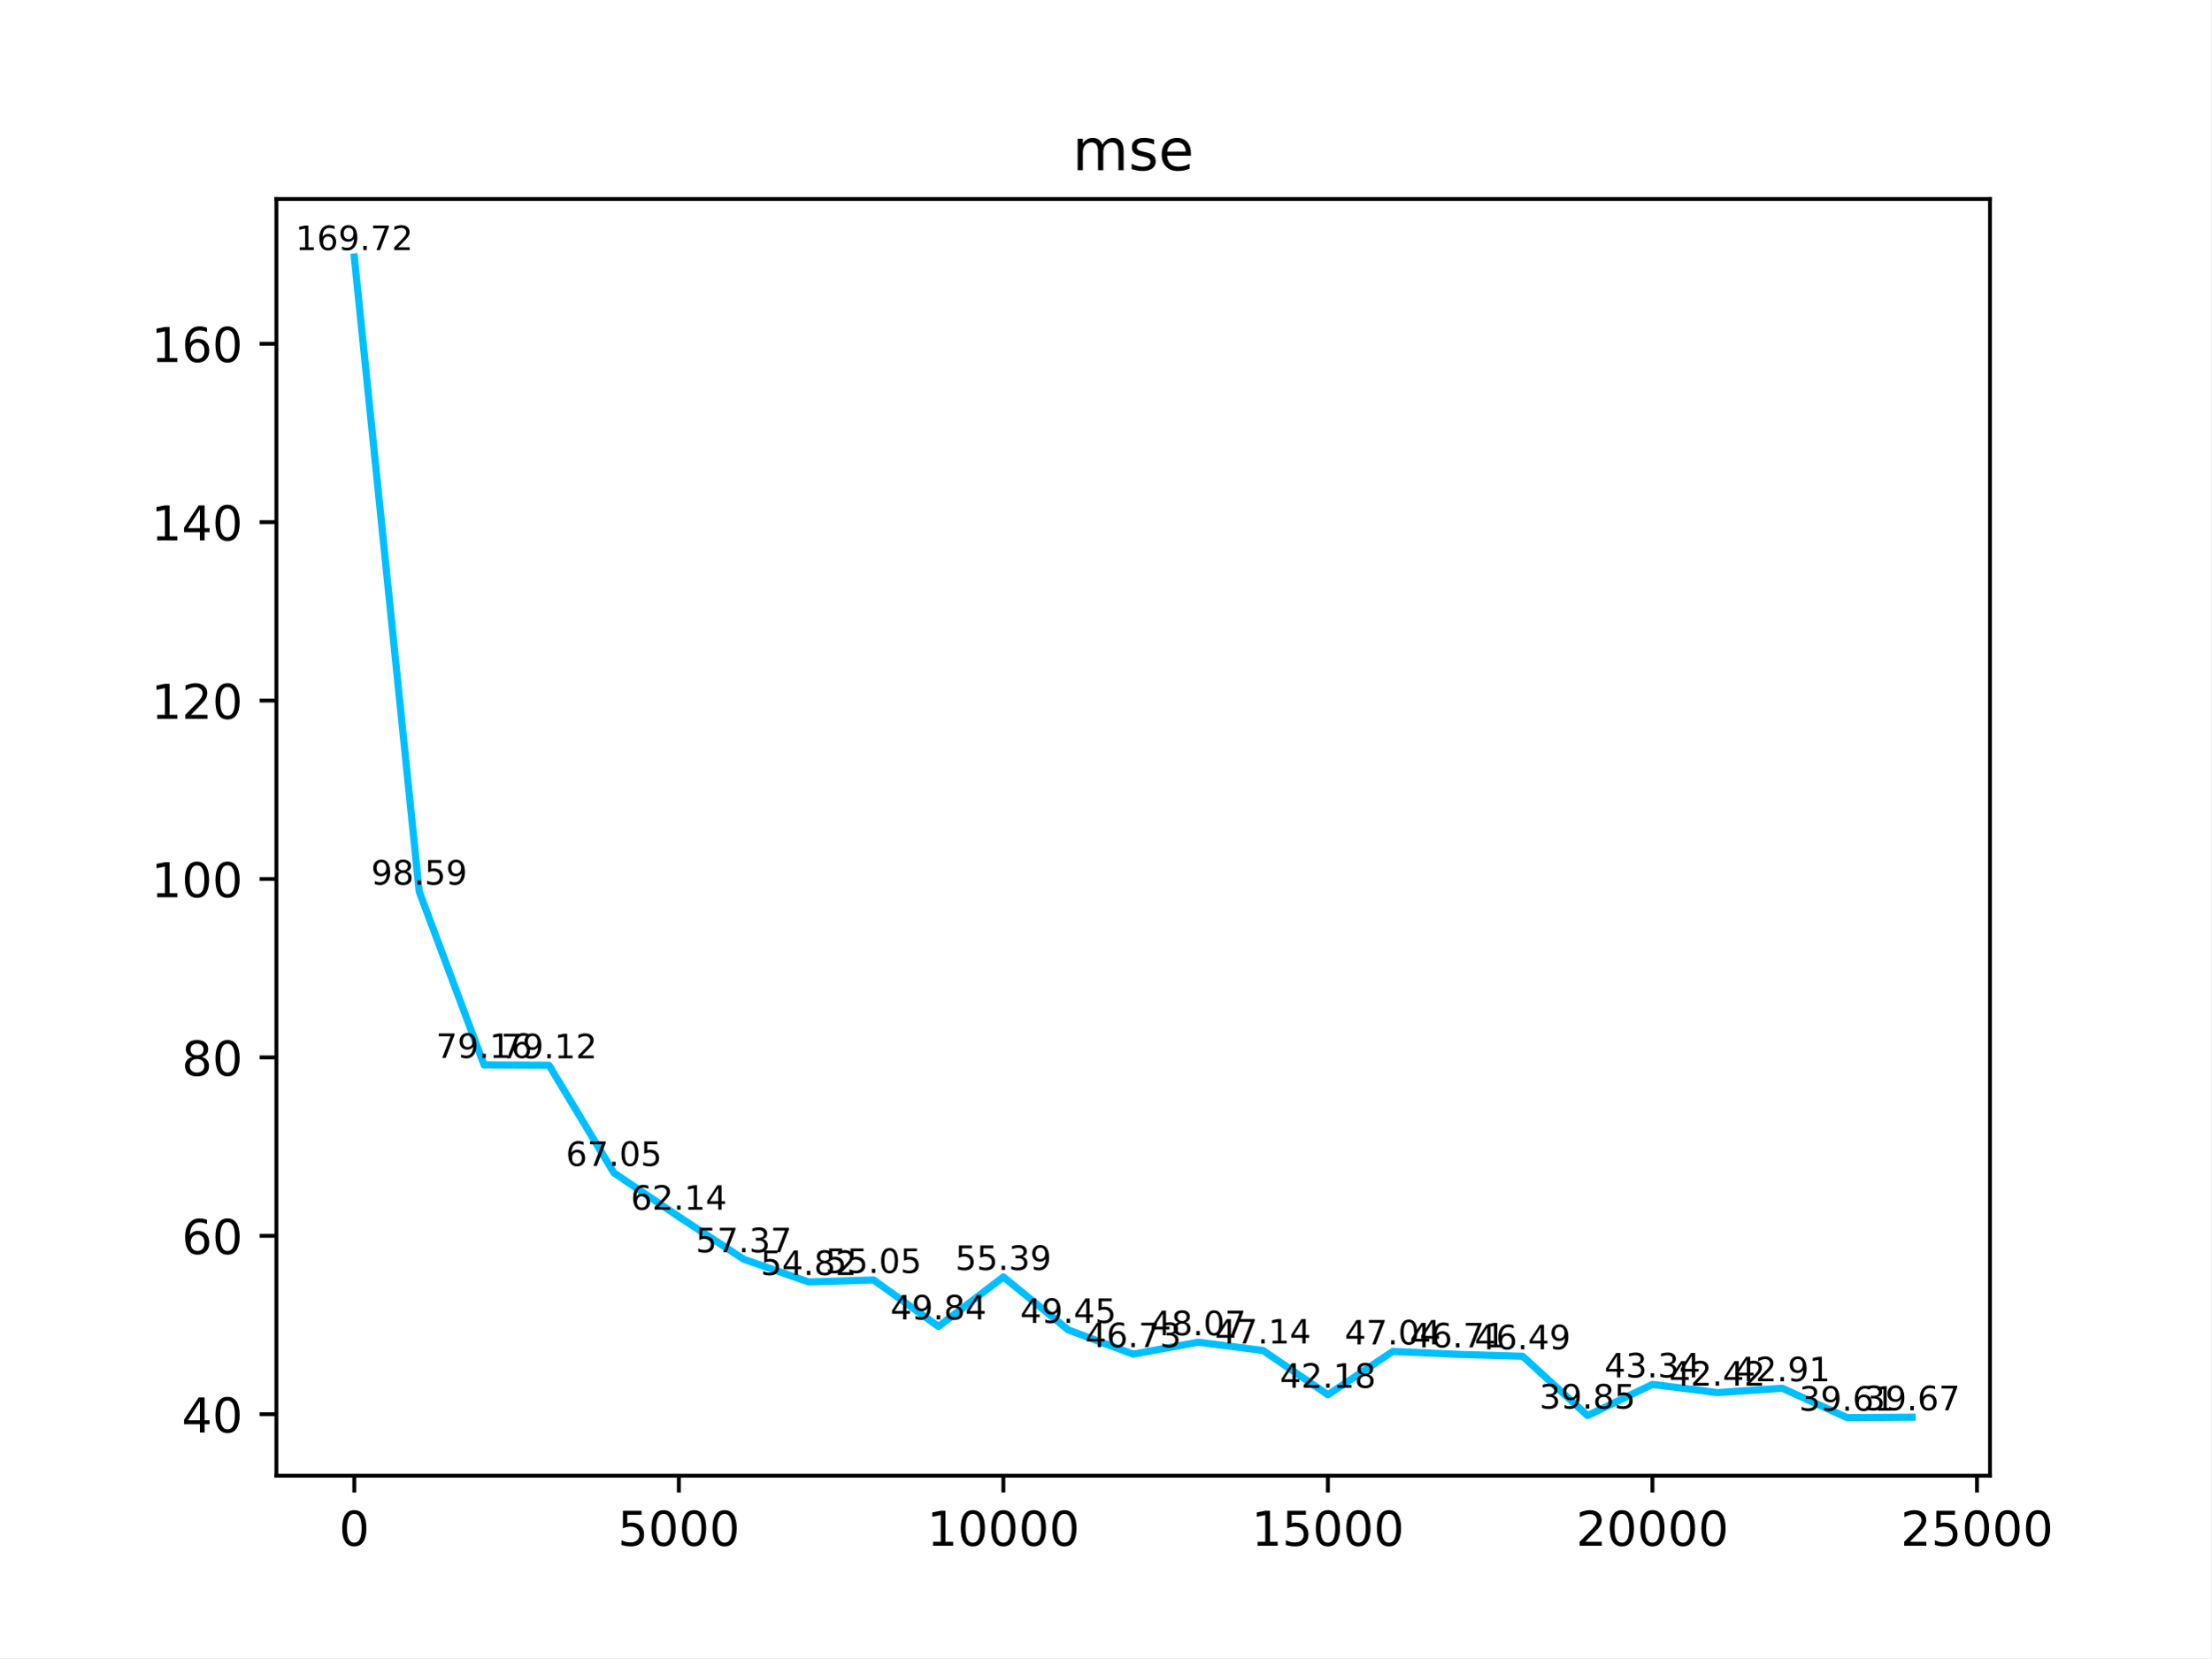
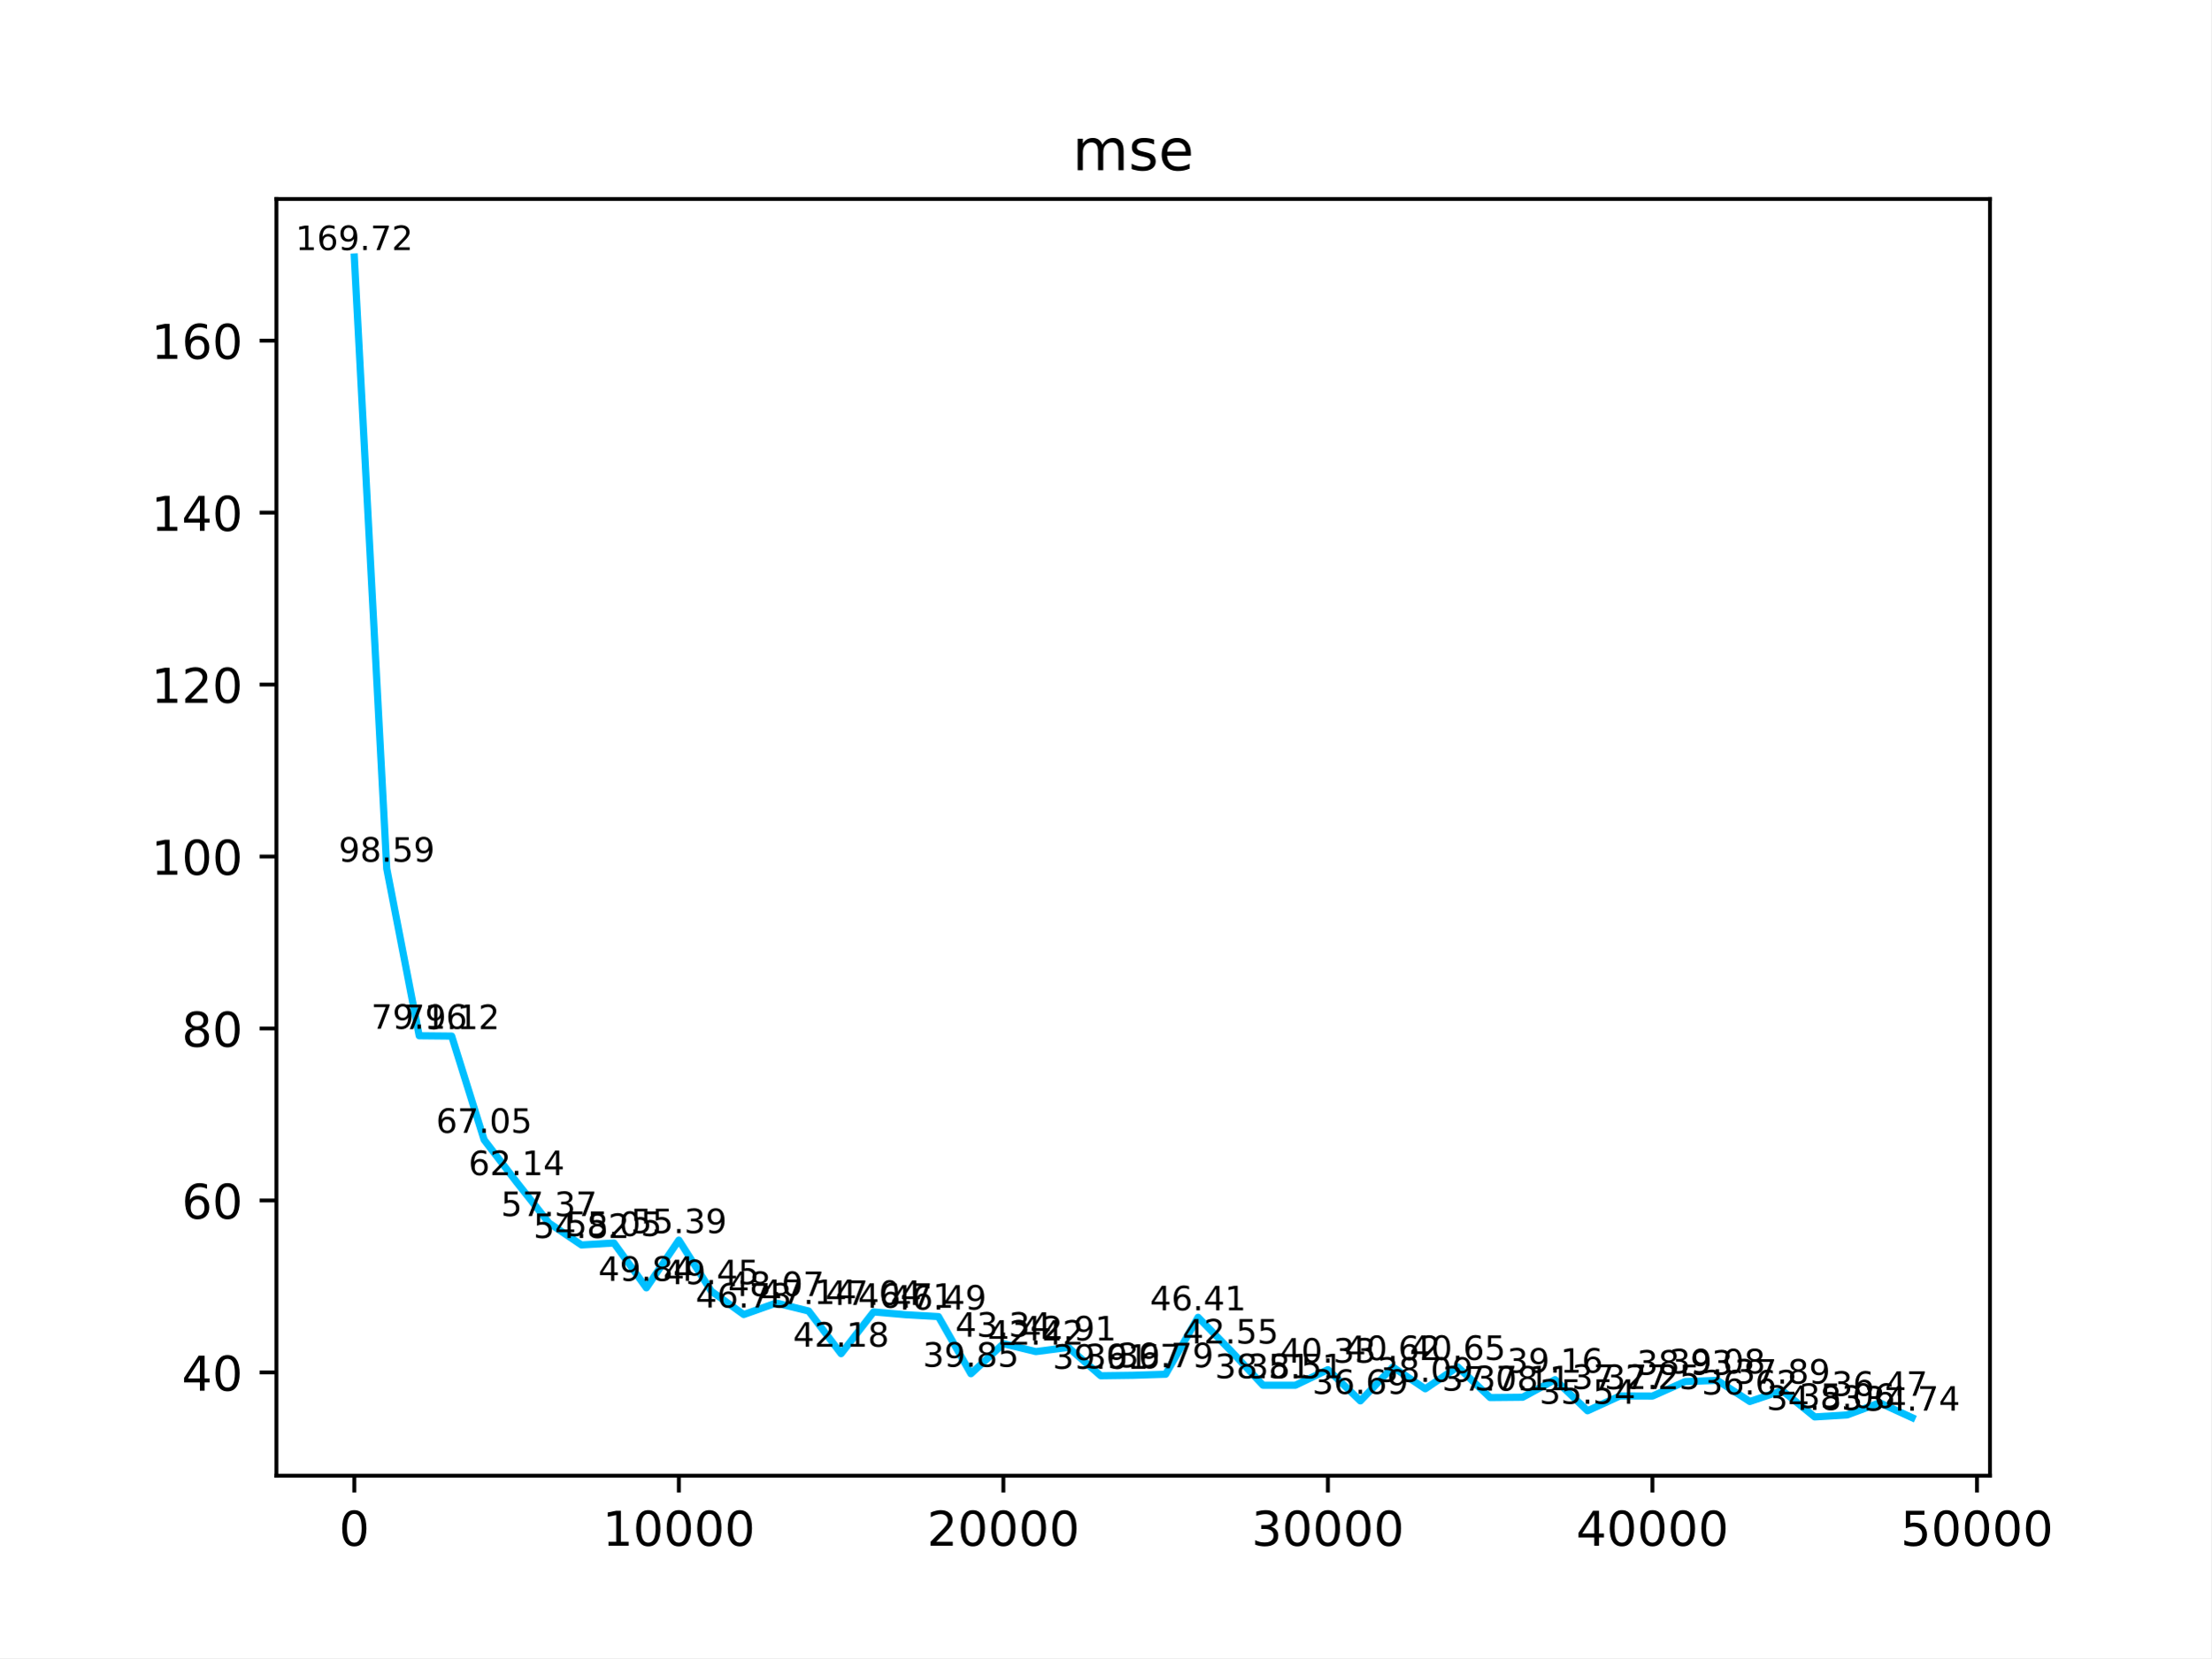
<svg xmlns="http://www.w3.org/2000/svg" xmlns:xlink="http://www.w3.org/1999/xlink" width="460.8pt" height="345.6pt" viewBox="0 0 460.8 345.6" version="1.1">
  <defs>
    <style type="text/css">*{stroke-linejoin: round; stroke-linecap: butt}</style>
  </defs>
  <g id="figure_1">
    <g id="patch_1">
      <path d="M 0 345.6  L 460.8 345.6  L 460.8 0  L 0 0  z " style="fill: #ffffff" />
    </g>
    <g id="axes_1">
      <g id="patch_2">
        <path d="M 57.6 307.584  L 414.72 307.584  L 414.72 41.472  L 57.6 41.472  z " style="fill: #ffffff" />
      </g>
      <g id="matplotlib.axis_1">
        <g id="xtick_1">
          <g id="line2d_1">
            <defs>
-               <path id="m2d87b80fad" d="M 0 0  L 0 3.5  " style="stroke: #000000; stroke-width: 0.8" />
+               <path id="md416b2f706" d="M 0 0  L 0 3.5  " style="stroke: #000000; stroke-width: 0.8" />
            </defs>
            <g>
-               <use xlink:href="#m2d87b80fad" x="73.833" y="307.584" style="stroke: #000000; stroke-width: 0.8" />
+               <use xlink:href="#md416b2f706" x="73.833" y="307.584" style="stroke: #000000; stroke-width: 0.8" />
            </g>
          </g>
          <g id="text_1">
            <g transform="translate(70.65148 322.1824)scale(0.1 -0.1)">
              <defs>
                <path id="DejaVuSans-30" d="M 2034 4250  Q 1547 4250 1301 3770  Q 1056 3291 1056 2328  Q 1056 1369 1301 889  Q 1547 409 2034 409  Q 2525 409 2770 889  Q 3016 1369 3016 2328  Q 3016 3291 2770 3770  Q 2525 4250 2034 4250  z M 2034 4750  Q 2819 4750 3233 4129  Q 3647 3509 3647 2328  Q 3647 1150 3233 529  Q 2819 -91 2034 -91  Q 1250 -91 836 529  Q 422 1150 422 2328  Q 422 3509 836 4129  Q 1250 4750 2034 4750  z " transform="scale(0.015625)" />
              </defs>
              <use xlink:href="#DejaVuSans-30" />
            </g>
          </g>
        </g>
        <g id="xtick_2">
          <g id="line2d_2">
            <g>
-               <use xlink:href="#m2d87b80fad" x="141.469" y="307.584" style="stroke: #000000; stroke-width: 0.8" />
+               <use xlink:href="#md416b2f706" x="141.469" y="307.584" style="stroke: #000000; stroke-width: 0.8" />
            </g>
          </g>
          <g id="text_2">
-             <g transform="translate(128.7441 322.1824)scale(0.1 -0.1)">
+             <g transform="translate(125.5628 322.1824)scale(0.1 -0.1)">
+               <defs>
+                 <path id="DejaVuSans-31" d="M 794 531  L 1825 531  L 1825 4091  L 703 3866  L 703 4441  L 1819 4666  L 2450 4666  L 2450 531  L 3481 531  L 3481 0  L 794 0  L 794 531  z " transform="scale(0.015625)" />
+               </defs>
+               <use xlink:href="#DejaVuSans-31" />
+               <use xlink:href="#DejaVuSans-30" x="63.623" />
+               <use xlink:href="#DejaVuSans-30" x="127.246" />
+               <use xlink:href="#DejaVuSans-30" x="190.869" />
+               <use xlink:href="#DejaVuSans-30" x="254.492" />
+             </g>
+           </g>
+         </g>
+         <g id="xtick_3">
+           <g id="line2d_3">
+             <g>
+               <use xlink:href="#md416b2f706" x="209.105" y="307.584" style="stroke: #000000; stroke-width: 0.8" />
+             </g>
+           </g>
+           <g id="text_3">
+             <g transform="translate(193.1992 322.1824)scale(0.1 -0.1)">
+               <defs>
+                 <path id="DejaVuSans-32" d="M 1228 531  L 3431 531  L 3431 0  L 469 0  L 469 531  Q 828 903 1448 1529  Q 2069 2156 2228 2338  Q 2531 2678 2651 2914  Q 2772 3150 2772 3378  Q 2772 3750 2511 3984  Q 2250 4219 1831 4219  Q 1534 4219 1204 4116  Q 875 4013 500 3803  L 500 4441  Q 881 4594 1212 4672  Q 1544 4750 1819 4750  Q 2544 4750 2975 4387  Q 3406 4025 3406 3419  Q 3406 3131 3298 2873  Q 3191 2616 2906 2266  Q 2828 2175 2409 1742  Q 1991 1309 1228 531  z " transform="scale(0.015625)" />
+               </defs>
+               <use xlink:href="#DejaVuSans-32" />
+               <use xlink:href="#DejaVuSans-30" x="63.623" />
+               <use xlink:href="#DejaVuSans-30" x="127.246" />
+               <use xlink:href="#DejaVuSans-30" x="190.869" />
+               <use xlink:href="#DejaVuSans-30" x="254.492" />
+             </g>
+           </g>
+         </g>
+         <g id="xtick_4">
+           <g id="line2d_4">
+             <g>
+               <use xlink:href="#md416b2f706" x="276.742" y="307.584" style="stroke: #000000; stroke-width: 0.8" />
+             </g>
+           </g>
+           <g id="text_4">
+             <g transform="translate(260.8356 322.1824)scale(0.1 -0.1)">
+               <defs>
+                 <path id="DejaVuSans-33" d="M 2597 2516  Q 3050 2419 3304 2112  Q 3559 1806 3559 1356  Q 3559 666 3084 287  Q 2609 -91 1734 -91  Q 1441 -91 1130 -33  Q 819 25 488 141  L 488 750  Q 750 597 1062 519  Q 1375 441 1716 441  Q 2309 441 2620 675  Q 2931 909 2931 1356  Q 2931 1769 2642 2001  Q 2353 2234 1838 2234  L 1294 2234  L 1294 2753  L 1863 2753  Q 2328 2753 2575 2939  Q 2822 3125 2822 3475  Q 2822 3834 2567 4026  Q 2313 4219 1838 4219  Q 1578 4219 1281 4162  Q 984 4106 628 3988  L 628 4550  Q 988 4650 1302 4700  Q 1616 4750 1894 4750  Q 2613 4750 3031 4423  Q 3450 4097 3450 3541  Q 3450 3153 3228 2886  Q 3006 2619 2597 2516  z " transform="scale(0.015625)" />
+               </defs>
+               <use xlink:href="#DejaVuSans-33" />
+               <use xlink:href="#DejaVuSans-30" x="63.623" />
+               <use xlink:href="#DejaVuSans-30" x="127.246" />
+               <use xlink:href="#DejaVuSans-30" x="190.869" />
+               <use xlink:href="#DejaVuSans-30" x="254.492" />
+             </g>
+           </g>
+         </g>
+         <g id="xtick_5">
+           <g id="line2d_5">
+             <g>
+               <use xlink:href="#md416b2f706" x="344.378" y="307.584" style="stroke: #000000; stroke-width: 0.8" />
+             </g>
+           </g>
+           <g id="text_5">
+             <g transform="translate(328.4719 322.1824)scale(0.1 -0.1)">
+               <defs>
+                 <path id="DejaVuSans-34" d="M 2419 4116  L 825 1625  L 2419 1625  L 2419 4116  z M 2253 4666  L 3047 4666  L 3047 1625  L 3713 1625  L 3713 1100  L 3047 1100  L 3047 0  L 2419 0  L 2419 1100  L 313 1100  L 313 1709  L 2253 4666  z " transform="scale(0.015625)" />
+               </defs>
+               <use xlink:href="#DejaVuSans-34" />
+               <use xlink:href="#DejaVuSans-30" x="63.623" />
+               <use xlink:href="#DejaVuSans-30" x="127.246" />
+               <use xlink:href="#DejaVuSans-30" x="190.869" />
+               <use xlink:href="#DejaVuSans-30" x="254.492" />
+             </g>
+           </g>
+         </g>
+         <g id="xtick_6">
+           <g id="line2d_6">
+             <g>
+               <use xlink:href="#md416b2f706" x="412.015" y="307.584" style="stroke: #000000; stroke-width: 0.8" />
+             </g>
+           </g>
+           <g id="text_6">
+             <g transform="translate(396.1083 322.1824)scale(0.1 -0.1)">
              <defs>
                <path id="DejaVuSans-35" d="M 691 4666  L 3169 4666  L 3169 4134  L 1269 4134  L 1269 2991  Q 1406 3038 1543 3061  Q 1681 3084 1819 3084  Q 2600 3084 3056 2656  Q 3513 2228 3513 1497  Q 3513 744 3044 326  Q 2575 -91 1722 -91  Q 1428 -91 1123 -41  Q 819 9 494 109  L 494 744  Q 775 591 1075 516  Q 1375 441 1709 441  Q 2250 441 2565 725  Q 2881 1009 2881 1497  Q 2881 1984 2565 2268  Q 2250 2553 1709 2553  Q 1456 2553 1204 2497  Q 953 2441 691 2322  L 691 4666  z " transform="scale(0.015625)" />
              </defs>
              <use xlink:href="#DejaVuSans-35" />
              <use xlink:href="#DejaVuSans-30" x="63.623" />
              <use xlink:href="#DejaVuSans-30" x="127.246" />
              <use xlink:href="#DejaVuSans-30" x="190.869" />
-             </g>
-           </g>
-         </g>
-         <g id="xtick_3">
-           <g id="line2d_3">
-             <g>
-               <use xlink:href="#m2d87b80fad" x="209.105" y="307.584" style="stroke: #000000; stroke-width: 0.8" />
-             </g>
-           </g>
-           <g id="text_3">
-             <g transform="translate(193.1992 322.1824)scale(0.1 -0.1)">
-               <defs>
-                 <path id="DejaVuSans-31" d="M 794 531  L 1825 531  L 1825 4091  L 703 3866  L 703 4441  L 1819 4666  L 2450 4666  L 2450 531  L 3481 531  L 3481 0  L 794 0  L 794 531  z " transform="scale(0.015625)" />
-               </defs>
-               <use xlink:href="#DejaVuSans-31" />
-               <use xlink:href="#DejaVuSans-30" x="63.623" />
-               <use xlink:href="#DejaVuSans-30" x="127.246" />
-               <use xlink:href="#DejaVuSans-30" x="190.869" />
-               <use xlink:href="#DejaVuSans-30" x="254.492" />
-             </g>
-           </g>
-         </g>
-         <g id="xtick_4">
-           <g id="line2d_4">
-             <g>
-               <use xlink:href="#m2d87b80fad" x="276.742" y="307.584" style="stroke: #000000; stroke-width: 0.8" />
-             </g>
-           </g>
-           <g id="text_4">
-             <g transform="translate(260.8356 322.1824)scale(0.1 -0.1)">
-               <use xlink:href="#DejaVuSans-31" />
-               <use xlink:href="#DejaVuSans-35" x="63.623" />
-               <use xlink:href="#DejaVuSans-30" x="127.246" />
-               <use xlink:href="#DejaVuSans-30" x="190.869" />
-               <use xlink:href="#DejaVuSans-30" x="254.492" />
-             </g>
-           </g>
-         </g>
-         <g id="xtick_5">
-           <g id="line2d_5">
-             <g>
-               <use xlink:href="#m2d87b80fad" x="344.378" y="307.584" style="stroke: #000000; stroke-width: 0.8" />
-             </g>
-           </g>
-           <g id="text_5">
-             <g transform="translate(328.4719 322.1824)scale(0.1 -0.1)">
-               <defs>
-                 <path id="DejaVuSans-32" d="M 1228 531  L 3431 531  L 3431 0  L 469 0  L 469 531  Q 828 903 1448 1529  Q 2069 2156 2228 2338  Q 2531 2678 2651 2914  Q 2772 3150 2772 3378  Q 2772 3750 2511 3984  Q 2250 4219 1831 4219  Q 1534 4219 1204 4116  Q 875 4013 500 3803  L 500 4441  Q 881 4594 1212 4672  Q 1544 4750 1819 4750  Q 2544 4750 2975 4387  Q 3406 4025 3406 3419  Q 3406 3131 3298 2873  Q 3191 2616 2906 2266  Q 2828 2175 2409 1742  Q 1991 1309 1228 531  z " transform="scale(0.015625)" />
-               </defs>
-               <use xlink:href="#DejaVuSans-32" />
-               <use xlink:href="#DejaVuSans-30" x="63.623" />
-               <use xlink:href="#DejaVuSans-30" x="127.246" />
-               <use xlink:href="#DejaVuSans-30" x="190.869" />
-               <use xlink:href="#DejaVuSans-30" x="254.492" />
-             </g>
-           </g>
-         </g>
-         <g id="xtick_6">
-           <g id="line2d_6">
-             <g>
-               <use xlink:href="#m2d87b80fad" x="412.015" y="307.584" style="stroke: #000000; stroke-width: 0.8" />
-             </g>
-           </g>
-           <g id="text_6">
-             <g transform="translate(396.1083 322.1824)scale(0.1 -0.1)">
-               <use xlink:href="#DejaVuSans-32" />
-               <use xlink:href="#DejaVuSans-35" x="63.623" />
-               <use xlink:href="#DejaVuSans-30" x="127.246" />
-               <use xlink:href="#DejaVuSans-30" x="190.869" />
              <use xlink:href="#DejaVuSans-30" x="254.492" />
            </g>
          </g>
        </g>
      </g>
      <g id="matplotlib.axis_2">
        <g id="ytick_1">
          <g id="line2d_7">
            <defs>
-               <path id="m8b3b5fa867" d="M 0 0  L -3.5 0  " style="stroke: #000000; stroke-width: 0.8" />
+               <path id="maddc26ef1d" d="M 0 0  L -3.5 0  " style="stroke: #000000; stroke-width: 0.8" />
            </defs>
            <g>
-               <use xlink:href="#m8b3b5fa867" x="57.6" y="294.77" style="stroke: #000000; stroke-width: 0.8" />
+               <use xlink:href="#maddc26ef1d" x="57.6" y="286.062" style="stroke: #000000; stroke-width: 0.8" />
            </g>
          </g>
          <g id="text_7">
-             <g transform="translate(37.875 298.5695)scale(0.1 -0.1)">
-               <defs>
-                 <path id="DejaVuSans-34" d="M 2419 4116  L 825 1625  L 2419 1625  L 2419 4116  z M 2253 4666  L 3047 4666  L 3047 1625  L 3713 1625  L 3713 1100  L 3047 1100  L 3047 0  L 2419 0  L 2419 1100  L 313 1100  L 313 1709  L 2253 4666  z " transform="scale(0.015625)" />
-               </defs>
+             <g transform="translate(37.875 289.8617)scale(0.1 -0.1)">
              <use xlink:href="#DejaVuSans-34" />
              <use xlink:href="#DejaVuSans-30" x="63.623" />
            </g>
          </g>
        </g>
        <g id="ytick_2">
          <g id="line2d_8">
            <g>
-               <use xlink:href="#m8b3b5fa867" x="57.6" y="257.582" style="stroke: #000000; stroke-width: 0.8" />
+               <use xlink:href="#maddc26ef1d" x="57.6" y="250.217" style="stroke: #000000; stroke-width: 0.8" />
            </g>
          </g>
          <g id="text_8">
-             <g transform="translate(37.875 261.3816)scale(0.1 -0.1)">
+             <g transform="translate(37.875 254.0164)scale(0.1 -0.1)">
              <defs>
                <path id="DejaVuSans-36" d="M 2113 2584  Q 1688 2584 1439 2293  Q 1191 2003 1191 1497  Q 1191 994 1439 701  Q 1688 409 2113 409  Q 2538 409 2786 701  Q 3034 994 3034 1497  Q 3034 2003 2786 2293  Q 2538 2584 2113 2584  z M 3366 4563  L 3366 3988  Q 3128 4100 2886 4159  Q 2644 4219 2406 4219  Q 1781 4219 1451 3797  Q 1122 3375 1075 2522  Q 1259 2794 1537 2939  Q 1816 3084 2150 3084  Q 2853 3084 3261 2657  Q 3669 2231 3669 1497  Q 3669 778 3244 343  Q 2819 -91 2113 -91  Q 1303 -91 875 529  Q 447 1150 447 2328  Q 447 3434 972 4092  Q 1497 4750 2381 4750  Q 2619 4750 2861 4703  Q 3103 4656 3366 4563  z " transform="scale(0.015625)" />
              </defs>
              <use xlink:href="#DejaVuSans-36" />
              <use xlink:href="#DejaVuSans-30" x="63.623" />
            </g>
          </g>
        </g>
        <g id="ytick_3">
          <g id="line2d_9">
            <g>
-               <use xlink:href="#m8b3b5fa867" x="57.6" y="220.395" style="stroke: #000000; stroke-width: 0.8" />
+               <use xlink:href="#maddc26ef1d" x="57.6" y="214.372" style="stroke: #000000; stroke-width: 0.8" />
            </g>
          </g>
          <g id="text_9">
-             <g transform="translate(37.875 224.1938)scale(0.1 -0.1)">
+             <g transform="translate(37.875 218.1711)scale(0.1 -0.1)">
              <defs>
                <path id="DejaVuSans-38" d="M 2034 2216  Q 1584 2216 1326 1975  Q 1069 1734 1069 1313  Q 1069 891 1326 650  Q 1584 409 2034 409  Q 2484 409 2743 651  Q 3003 894 3003 1313  Q 3003 1734 2745 1975  Q 2488 2216 2034 2216  z M 1403 2484  Q 997 2584 770 2862  Q 544 3141 544 3541  Q 544 4100 942 4425  Q 1341 4750 2034 4750  Q 2731 4750 3128 4425  Q 3525 4100 3525 3541  Q 3525 3141 3298 2862  Q 3072 2584 2669 2484  Q 3125 2378 3379 2068  Q 3634 1759 3634 1313  Q 3634 634 3220 271  Q 2806 -91 2034 -91  Q 1263 -91 848 271  Q 434 634 434 1313  Q 434 1759 690 2068  Q 947 2378 1403 2484  z M 1172 3481  Q 1172 3119 1398 2916  Q 1625 2713 2034 2713  Q 2441 2713 2670 2916  Q 2900 3119 2900 3481  Q 2900 3844 2670 4047  Q 2441 4250 2034 4250  Q 1625 4250 1398 4047  Q 1172 3844 1172 3481  z " transform="scale(0.015625)" />
              </defs>
              <use xlink:href="#DejaVuSans-38" />
              <use xlink:href="#DejaVuSans-30" x="63.623" />
            </g>
          </g>
        </g>
        <g id="ytick_4">
          <g id="line2d_10">
            <g>
-               <use xlink:href="#m8b3b5fa867" x="57.6" y="183.207" style="stroke: #000000; stroke-width: 0.8" />
+               <use xlink:href="#maddc26ef1d" x="57.6" y="178.527" style="stroke: #000000; stroke-width: 0.8" />
            </g>
          </g>
          <g id="text_10">
-             <g transform="translate(31.5125 187.0059)scale(0.1 -0.1)">
+             <g transform="translate(31.5125 182.3258)scale(0.1 -0.1)">
              <use xlink:href="#DejaVuSans-31" />
              <use xlink:href="#DejaVuSans-30" x="63.623" />
              <use xlink:href="#DejaVuSans-30" x="127.246" />
            </g>
          </g>
        </g>
        <g id="ytick_5">
          <g id="line2d_11">
            <g>
-               <use xlink:href="#m8b3b5fa867" x="57.6" y="146.019" style="stroke: #000000; stroke-width: 0.8" />
+               <use xlink:href="#maddc26ef1d" x="57.6" y="142.681" style="stroke: #000000; stroke-width: 0.8" />
            </g>
          </g>
          <g id="text_11">
-             <g transform="translate(31.5125 149.8181)scale(0.1 -0.1)">
+             <g transform="translate(31.5125 146.4805)scale(0.1 -0.1)">
              <use xlink:href="#DejaVuSans-31" />
              <use xlink:href="#DejaVuSans-32" x="63.623" />
              <use xlink:href="#DejaVuSans-30" x="127.246" />
            </g>
          </g>
        </g>
        <g id="ytick_6">
          <g id="line2d_12">
            <g>
-               <use xlink:href="#m8b3b5fa867" x="57.6" y="108.831" style="stroke: #000000; stroke-width: 0.8" />
+               <use xlink:href="#maddc26ef1d" x="57.6" y="106.836" style="stroke: #000000; stroke-width: 0.8" />
            </g>
          </g>
          <g id="text_12">
-             <g transform="translate(31.5125 112.6302)scale(0.1 -0.1)">
+             <g transform="translate(31.5125 110.6351)scale(0.1 -0.1)">
              <use xlink:href="#DejaVuSans-31" />
              <use xlink:href="#DejaVuSans-34" x="63.623" />
              <use xlink:href="#DejaVuSans-30" x="127.246" />
            </g>
          </g>
        </g>
        <g id="ytick_7">
          <g id="line2d_13">
            <g>
-               <use xlink:href="#m8b3b5fa867" x="57.6" y="71.643" style="stroke: #000000; stroke-width: 0.8" />
+               <use xlink:href="#maddc26ef1d" x="57.6" y="70.991" style="stroke: #000000; stroke-width: 0.8" />
            </g>
          </g>
          <g id="text_13">
-             <g transform="translate(31.5125 75.44237)scale(0.1 -0.1)">
+             <g transform="translate(31.5125 74.78983)scale(0.1 -0.1)">
              <use xlink:href="#DejaVuSans-31" />
              <use xlink:href="#DejaVuSans-36" x="63.623" />
              <use xlink:href="#DejaVuSans-30" x="127.246" />
            </g>
          </g>
        </g>
      </g>
      <g id="line2d_14">
-         <path d="M 73.833 53.568  L 87.36 185.83  L 100.887 221.966  L 114.415 222.036  L 127.942 244.47  L 141.469 253.609  L 154.996 262.471  L 168.524 267.207  L 182.051 266.781  L 195.578 276.479  L 209.105 266.158  L 222.633 277.201  L 236.16 282.253  L 249.687 279.763  L 263.215 281.487  L 276.742 290.713  L 290.269 281.682  L 303.796 282.297  L 317.324 282.694  L 330.851 295.049  L 344.378 288.556  L 357.905 290.269  L 371.433 289.365  L 384.96 295.488  L 398.487 295.391  " clip-path="url(#p790797cca5)" style="fill: none; stroke: #00bfff; stroke-width: 1.5; stroke-linecap: square" />
+         <path d="M 73.833 53.568  L 80.596 181.055  L 87.36 215.886  L 94.124 215.954  L 100.887 237.578  L 107.651 246.387  L 114.415 254.929  L 121.178 259.494  L 127.942 259.084  L 134.705 268.432  L 141.469 258.483  L 148.233 269.127  L 154.996 273.997  L 161.76 271.597  L 168.524 273.259  L 175.287 282.152  L 182.051 273.447  L 188.815 274.04  L 195.578 274.422  L 202.342 286.331  L 209.105 280.073  L 215.869 281.723  L 222.633 280.852  L 229.396 286.754  L 236.16 286.661  L 242.924 286.441  L 249.687 274.57  L 256.451 281.489  L 263.215 288.728  L 269.978 288.726  L 276.742 285.478  L 283.505 291.997  L 290.269 284.942  L 297.033 289.477  L 303.796 284.906  L 310.56 291.303  L 317.324 291.237  L 324.087 287.568  L 330.851 294.051  L 337.615 290.961  L 344.378 290.989  L 351.142 287.984  L 357.905 287.72  L 364.669 292.12  L 371.433 289.848  L 378.196 295.332  L 384.96 294.922  L 391.724 292.391  L 398.487 295.488  " clip-path="url(#pe17dc3100f)" style="fill: none; stroke: #00bfff; stroke-width: 1.5; stroke-linecap: square" />
      </g>
      <g id="patch_3">
        <path d="M 57.6 307.584  L 57.6 41.472  " style="fill: none; stroke: #000000; stroke-width: 0.8; stroke-linejoin: miter; stroke-linecap: square" />
      </g>
      <g id="patch_4">
        <path d="M 414.72 307.584  L 414.72 41.472  " style="fill: none; stroke: #000000; stroke-width: 0.8; stroke-linejoin: miter; stroke-linecap: square" />
      </g>
      <g id="patch_5">
        <path d="M 57.6 307.584  L 414.72 307.584  " style="fill: none; stroke: #000000; stroke-width: 0.8; stroke-linejoin: miter; stroke-linecap: square" />
      </g>
      <g id="patch_6">
        <path d="M 57.6 41.472  L 414.72 41.472  " style="fill: none; stroke: #000000; stroke-width: 0.8; stroke-linejoin: miter; stroke-linecap: square" />
      </g>
      <g id="text_14">
        <g transform="translate(61.58601 52.11222)scale(0.07 -0.07)">
          <defs>
            <path id="DejaVuSans-39" d="M 703 97  L 703 672  Q 941 559 1184 500  Q 1428 441 1663 441  Q 2288 441 2617 861  Q 2947 1281 2994 2138  Q 2813 1869 2534 1725  Q 2256 1581 1919 1581  Q 1219 1581 811 2004  Q 403 2428 403 3163  Q 403 3881 828 4315  Q 1253 4750 1959 4750  Q 2769 4750 3195 4129  Q 3622 3509 3622 2328  Q 3622 1225 3098 567  Q 2575 -91 1691 -91  Q 1453 -91 1209 -44  Q 966 3 703 97  z M 1959 2075  Q 2384 2075 2632 2365  Q 2881 2656 2881 3163  Q 2881 3666 2632 3958  Q 2384 4250 1959 4250  Q 1534 4250 1286 3958  Q 1038 3666 1038 3163  Q 1038 2656 1286 2365  Q 1534 2075 1959 2075  z " transform="scale(0.015625)" />
            <path id="DejaVuSans-2e" d="M 684 794  L 1344 794  L 1344 0  L 684 0  L 684 794  z " transform="scale(0.015625)" />
            <path id="DejaVuSans-37" d="M 525 4666  L 3525 4666  L 3525 4397  L 1831 0  L 1172 0  L 2766 4134  L 525 4134  L 525 4666  z " transform="scale(0.015625)" />
          </defs>
          <use xlink:href="#DejaVuSans-31" />
          <use xlink:href="#DejaVuSans-36" x="63.623" />
          <use xlink:href="#DejaVuSans-39" x="127.246" />
          <use xlink:href="#DejaVuSans-2e" x="190.869" />
          <use xlink:href="#DejaVuSans-37" x="222.656" />
          <use xlink:href="#DejaVuSans-32" x="286.279" />
        </g>
      </g>
      <g id="text_15">
-         <g transform="translate(77.34016 184.3745)scale(0.07 -0.07)">
+         <g transform="translate(70.57652 179.5996)scale(0.07 -0.07)">
          <use xlink:href="#DejaVuSans-39" />
          <use xlink:href="#DejaVuSans-38" x="63.623" />
          <use xlink:href="#DejaVuSans-2e" x="127.246" />
          <use xlink:href="#DejaVuSans-35" x="159.033" />
          <use xlink:href="#DejaVuSans-39" x="222.656" />
        </g>
      </g>
      <g id="text_16">
-         <g transform="translate(90.86743 220.51)scale(0.07 -0.07)">
+         <g transform="translate(77.34016 214.4305)scale(0.07 -0.07)">
          <use xlink:href="#DejaVuSans-37" />
          <use xlink:href="#DejaVuSans-39" x="63.623" />
          <use xlink:href="#DejaVuSans-2e" x="127.246" />
          <use xlink:href="#DejaVuSans-31" x="159.033" />
          <use xlink:href="#DejaVuSans-36" x="222.656" />
        </g>
      </g>
      <g id="text_17">
-         <g transform="translate(104.3947 220.5806)scale(0.07 -0.07)">
+         <g transform="translate(84.10379 214.4986)scale(0.07 -0.07)">
          <use xlink:href="#DejaVuSans-37" />
          <use xlink:href="#DejaVuSans-39" x="63.623" />
          <use xlink:href="#DejaVuSans-2e" x="127.246" />
          <use xlink:href="#DejaVuSans-31" x="159.033" />
          <use xlink:href="#DejaVuSans-32" x="222.656" />
        </g>
      </g>
      <g id="text_18">
-         <g transform="translate(117.922 243.0142)scale(0.07 -0.07)">
+         <g transform="translate(90.86743 236.1223)scale(0.07 -0.07)">
          <use xlink:href="#DejaVuSans-36" />
          <use xlink:href="#DejaVuSans-37" x="63.623" />
          <use xlink:href="#DejaVuSans-2e" x="127.246" />
          <use xlink:href="#DejaVuSans-30" x="159.033" />
          <use xlink:href="#DejaVuSans-35" x="222.656" />
        </g>
      </g>
      <g id="text_19">
-         <g transform="translate(131.4492 252.1531)scale(0.07 -0.07)">
+         <g transform="translate(97.63107 244.9313)scale(0.07 -0.07)">
          <use xlink:href="#DejaVuSans-36" />
          <use xlink:href="#DejaVuSans-32" x="63.623" />
          <use xlink:href="#DejaVuSans-2e" x="127.246" />
          <use xlink:href="#DejaVuSans-31" x="159.033" />
          <use xlink:href="#DejaVuSans-34" x="222.656" />
        </g>
      </g>
      <g id="text_20">
-         <g transform="translate(144.9765 261.015)scale(0.07 -0.07)">
-           <defs>
-             <path id="DejaVuSans-33" d="M 2597 2516  Q 3050 2419 3304 2112  Q 3559 1806 3559 1356  Q 3559 666 3084 287  Q 2609 -91 1734 -91  Q 1441 -91 1130 -33  Q 819 25 488 141  L 488 750  Q 750 597 1062 519  Q 1375 441 1716 441  Q 2309 441 2620 675  Q 2931 909 2931 1356  Q 2931 1769 2642 2001  Q 2353 2234 1838 2234  L 1294 2234  L 1294 2753  L 1863 2753  Q 2328 2753 2575 2939  Q 2822 3125 2822 3475  Q 2822 3834 2567 4026  Q 2313 4219 1838 4219  Q 1578 4219 1281 4162  Q 984 4106 628 3988  L 628 4550  Q 988 4650 1302 4700  Q 1616 4750 1894 4750  Q 2613 4750 3031 4423  Q 3450 4097 3450 3541  Q 3450 3153 3228 2886  Q 3006 2619 2597 2516  z " transform="scale(0.015625)" />
-           </defs>
+         <g transform="translate(104.3947 253.4733)scale(0.07 -0.07)">
          <use xlink:href="#DejaVuSans-35" />
          <use xlink:href="#DejaVuSans-37" x="63.623" />
          <use xlink:href="#DejaVuSans-2e" x="127.246" />
          <use xlink:href="#DejaVuSans-33" x="159.033" />
          <use xlink:href="#DejaVuSans-37" x="222.656" />
        </g>
      </g>
      <g id="text_21">
-         <g transform="translate(158.5038 265.7509)scale(0.07 -0.07)">
+         <g transform="translate(111.1583 258.0381)scale(0.07 -0.07)">
          <use xlink:href="#DejaVuSans-35" />
          <use xlink:href="#DejaVuSans-34" x="63.623" />
          <use xlink:href="#DejaVuSans-2e" x="127.246" />
          <use xlink:href="#DejaVuSans-38" x="159.033" />
          <use xlink:href="#DejaVuSans-32" x="222.656" />
        </g>
      </g>
      <g id="text_22">
-         <g transform="translate(172.0311 265.3251)scale(0.07 -0.07)">
+         <g transform="translate(117.922 257.6277)scale(0.07 -0.07)">
          <use xlink:href="#DejaVuSans-35" />
          <use xlink:href="#DejaVuSans-35" x="63.623" />
          <use xlink:href="#DejaVuSans-2e" x="127.246" />
          <use xlink:href="#DejaVuSans-30" x="159.033" />
          <use xlink:href="#DejaVuSans-35" x="222.656" />
        </g>
      </g>
      <g id="text_23">
-         <g transform="translate(185.5583 275.0236)scale(0.07 -0.07)">
+         <g transform="translate(124.6856 266.9762)scale(0.07 -0.07)">
          <use xlink:href="#DejaVuSans-34" />
          <use xlink:href="#DejaVuSans-39" x="63.623" />
          <use xlink:href="#DejaVuSans-2e" x="127.246" />
          <use xlink:href="#DejaVuSans-38" x="159.033" />
          <use xlink:href="#DejaVuSans-34" x="222.656" />
        </g>
      </g>
      <g id="text_24">
-         <g transform="translate(199.0856 264.7022)scale(0.07 -0.07)">
+         <g transform="translate(131.4492 257.0273)scale(0.07 -0.07)">
          <use xlink:href="#DejaVuSans-35" />
          <use xlink:href="#DejaVuSans-35" x="63.623" />
          <use xlink:href="#DejaVuSans-2e" x="127.246" />
          <use xlink:href="#DejaVuSans-33" x="159.033" />
          <use xlink:href="#DejaVuSans-39" x="222.656" />
        </g>
      </g>
      <g id="text_25">
-         <g transform="translate(212.6129 275.7451)scale(0.07 -0.07)">
+         <g transform="translate(138.2129 267.6716)scale(0.07 -0.07)">
          <use xlink:href="#DejaVuSans-34" />
          <use xlink:href="#DejaVuSans-39" x="63.623" />
          <use xlink:href="#DejaVuSans-2e" x="127.246" />
          <use xlink:href="#DejaVuSans-34" x="159.033" />
          <use xlink:href="#DejaVuSans-35" x="222.656" />
        </g>
      </g>
      <g id="text_26">
-         <g transform="translate(226.1402 280.7971)scale(0.07 -0.07)">
+         <g transform="translate(144.9765 272.5412)scale(0.07 -0.07)">
          <use xlink:href="#DejaVuSans-34" />
          <use xlink:href="#DejaVuSans-36" x="63.623" />
          <use xlink:href="#DejaVuSans-2e" x="127.246" />
          <use xlink:href="#DejaVuSans-37" x="159.033" />
          <use xlink:href="#DejaVuSans-33" x="222.656" />
        </g>
      </g>
      <g id="text_27">
-         <g transform="translate(239.6674 278.3073)scale(0.07 -0.07)">
+         <g transform="translate(151.7402 270.1413)scale(0.07 -0.07)">
          <use xlink:href="#DejaVuSans-34" />
          <use xlink:href="#DejaVuSans-38" x="63.623" />
          <use xlink:href="#DejaVuSans-2e" x="127.246" />
          <use xlink:href="#DejaVuSans-30" x="159.033" />
          <use xlink:href="#DejaVuSans-37" x="222.656" />
        </g>
      </g>
      <g id="text_28">
-         <g transform="translate(253.1947 280.031)scale(0.07 -0.07)">
+         <g transform="translate(158.5038 271.8027)scale(0.07 -0.07)">
          <use xlink:href="#DejaVuSans-34" />
          <use xlink:href="#DejaVuSans-37" x="63.623" />
          <use xlink:href="#DejaVuSans-2e" x="127.246" />
          <use xlink:href="#DejaVuSans-31" x="159.033" />
          <use xlink:href="#DejaVuSans-34" x="222.656" />
        </g>
      </g>
      <g id="text_29">
-         <g transform="translate(266.722 289.2573)scale(0.07 -0.07)">
+         <g transform="translate(165.2674 280.696)scale(0.07 -0.07)">
          <use xlink:href="#DejaVuSans-34" />
          <use xlink:href="#DejaVuSans-32" x="63.623" />
          <use xlink:href="#DejaVuSans-2e" x="127.246" />
          <use xlink:href="#DejaVuSans-31" x="159.033" />
          <use xlink:href="#DejaVuSans-38" x="222.656" />
        </g>
      </g>
      <g id="text_30">
-         <g transform="translate(280.2492 280.2262)scale(0.07 -0.07)">
+         <g transform="translate(172.0311 271.9909)scale(0.07 -0.07)">
          <use xlink:href="#DejaVuSans-34" />
          <use xlink:href="#DejaVuSans-37" x="63.623" />
          <use xlink:href="#DejaVuSans-2e" x="127.246" />
          <use xlink:href="#DejaVuSans-30" x="159.033" />
          <use xlink:href="#DejaVuSans-34" x="222.656" />
        </g>
      </g>
      <g id="text_31">
-         <g transform="translate(293.7765 280.8417)scale(0.07 -0.07)">
+         <g transform="translate(178.7947 272.5842)scale(0.07 -0.07)">
          <use xlink:href="#DejaVuSans-34" />
          <use xlink:href="#DejaVuSans-36" x="63.623" />
          <use xlink:href="#DejaVuSans-2e" x="127.246" />
          <use xlink:href="#DejaVuSans-37" x="159.033" />
          <use xlink:href="#DejaVuSans-31" x="222.656" />
        </g>
      </g>
      <g id="text_32">
-         <g transform="translate(307.3038 281.2377)scale(0.07 -0.07)">
+         <g transform="translate(185.5583 272.9659)scale(0.07 -0.07)">
          <use xlink:href="#DejaVuSans-34" />
          <use xlink:href="#DejaVuSans-36" x="63.623" />
          <use xlink:href="#DejaVuSans-2e" x="127.246" />
          <use xlink:href="#DejaVuSans-34" x="159.033" />
          <use xlink:href="#DejaVuSans-39" x="222.656" />
        </g>
      </g>
      <g id="text_33">
-         <g transform="translate(320.8311 293.5934)scale(0.07 -0.07)">
+         <g transform="translate(192.322 284.8755)scale(0.07 -0.07)">
          <use xlink:href="#DejaVuSans-33" />
          <use xlink:href="#DejaVuSans-39" x="63.623" />
          <use xlink:href="#DejaVuSans-2e" x="127.246" />
          <use xlink:href="#DejaVuSans-38" x="159.033" />
          <use xlink:href="#DejaVuSans-35" x="222.656" />
        </g>
      </g>
      <g id="text_34">
-         <g transform="translate(334.3583 287.1004)scale(0.07 -0.07)">
+         <g transform="translate(199.0856 278.6169)scale(0.07 -0.07)">
          <use xlink:href="#DejaVuSans-34" />
          <use xlink:href="#DejaVuSans-33" x="63.623" />
          <use xlink:href="#DejaVuSans-2e" x="127.246" />
          <use xlink:href="#DejaVuSans-33" x="159.033" />
          <use xlink:href="#DejaVuSans-34" x="222.656" />
        </g>
      </g>
      <g id="text_35">
-         <g transform="translate(347.8856 288.8129)scale(0.07 -0.07)">
+         <g transform="translate(205.8492 280.2676)scale(0.07 -0.07)">
          <use xlink:href="#DejaVuSans-34" />
          <use xlink:href="#DejaVuSans-32" x="63.623" />
          <use xlink:href="#DejaVuSans-2e" x="127.246" />
          <use xlink:href="#DejaVuSans-34" x="159.033" />
          <use xlink:href="#DejaVuSans-32" x="222.656" />
        </g>
      </g>
      <g id="text_36">
-         <g transform="translate(361.4129 287.9092)scale(0.07 -0.07)">
+         <g transform="translate(212.6129 279.3966)scale(0.07 -0.07)">
          <use xlink:href="#DejaVuSans-34" />
          <use xlink:href="#DejaVuSans-32" x="63.623" />
          <use xlink:href="#DejaVuSans-2e" x="127.246" />
          <use xlink:href="#DejaVuSans-39" x="159.033" />
          <use xlink:href="#DejaVuSans-31" x="222.656" />
        </g>
      </g>
      <g id="text_37">
-         <g transform="translate(374.9402 294.0322)scale(0.07 -0.07)">
+         <g transform="translate(219.3765 285.2985)scale(0.07 -0.07)">
          <use xlink:href="#DejaVuSans-33" />
          <use xlink:href="#DejaVuSans-39" x="63.623" />
          <use xlink:href="#DejaVuSans-2e" x="127.246" />
          <use xlink:href="#DejaVuSans-36" x="159.033" />
          <use xlink:href="#DejaVuSans-31" x="222.656" />
        </g>
      </g>
      <g id="text_38">
-         <g transform="translate(388.4674 293.9355)scale(0.07 -0.07)">
+         <g transform="translate(226.1402 285.2053)scale(0.07 -0.07)">
          <use xlink:href="#DejaVuSans-33" />
          <use xlink:href="#DejaVuSans-39" x="63.623" />
          <use xlink:href="#DejaVuSans-2e" x="127.246" />
          <use xlink:href="#DejaVuSans-36" x="159.033" />
          <use xlink:href="#DejaVuSans-37" x="222.656" />
        </g>
      </g>
      <g id="text_39">
+         <g transform="translate(232.9038 284.9849)scale(0.07 -0.07)">
+           <use xlink:href="#DejaVuSans-33" />
+           <use xlink:href="#DejaVuSans-39" x="63.623" />
+           <use xlink:href="#DejaVuSans-2e" x="127.246" />
+           <use xlink:href="#DejaVuSans-37" x="159.033" />
+           <use xlink:href="#DejaVuSans-39" x="222.656" />
+         </g>
+       </g>
+       <g id="text_40">
+         <g transform="translate(239.6674 273.1147)scale(0.07 -0.07)">
+           <use xlink:href="#DejaVuSans-34" />
+           <use xlink:href="#DejaVuSans-36" x="63.623" />
+           <use xlink:href="#DejaVuSans-2e" x="127.246" />
+           <use xlink:href="#DejaVuSans-34" x="159.033" />
+           <use xlink:href="#DejaVuSans-31" x="222.656" />
+         </g>
+       </g>
+       <g id="text_41">
+         <g transform="translate(246.4311 280.0328)scale(0.07 -0.07)">
+           <use xlink:href="#DejaVuSans-34" />
+           <use xlink:href="#DejaVuSans-32" x="63.623" />
+           <use xlink:href="#DejaVuSans-2e" x="127.246" />
+           <use xlink:href="#DejaVuSans-35" x="159.033" />
+           <use xlink:href="#DejaVuSans-35" x="222.656" />
+         </g>
+       </g>
+       <g id="text_42">
+         <g transform="translate(253.1947 287.2718)scale(0.07 -0.07)">
+           <use xlink:href="#DejaVuSans-33" />
+           <use xlink:href="#DejaVuSans-38" x="63.623" />
+           <use xlink:href="#DejaVuSans-2e" x="127.246" />
+           <use xlink:href="#DejaVuSans-35" x="159.033" />
+           <use xlink:href="#DejaVuSans-31" x="222.656" />
+         </g>
+       </g>
+       <g id="text_43">
+         <g transform="translate(259.9583 287.27)scale(0.07 -0.07)">
+           <use xlink:href="#DejaVuSans-33" />
+           <use xlink:href="#DejaVuSans-38" x="63.623" />
+           <use xlink:href="#DejaVuSans-2e" x="127.246" />
+           <use xlink:href="#DejaVuSans-35" x="159.033" />
+           <use xlink:href="#DejaVuSans-31" x="222.656" />
+         </g>
+       </g>
+       <g id="text_44">
+         <g transform="translate(266.722 284.0224)scale(0.07 -0.07)">
+           <use xlink:href="#DejaVuSans-34" />
+           <use xlink:href="#DejaVuSans-30" x="63.623" />
+           <use xlink:href="#DejaVuSans-2e" x="127.246" />
+           <use xlink:href="#DejaVuSans-33" x="159.033" />
+           <use xlink:href="#DejaVuSans-33" x="222.656" />
+         </g>
+       </g>
+       <g id="text_45">
+         <g transform="translate(273.4856 290.5409)scale(0.07 -0.07)">
+           <use xlink:href="#DejaVuSans-33" />
+           <use xlink:href="#DejaVuSans-36" x="63.623" />
+           <use xlink:href="#DejaVuSans-2e" x="127.246" />
+           <use xlink:href="#DejaVuSans-36" x="159.033" />
+           <use xlink:href="#DejaVuSans-39" x="222.656" />
+         </g>
+       </g>
+       <g id="text_46">
+         <g transform="translate(280.2492 283.4865)scale(0.07 -0.07)">
+           <use xlink:href="#DejaVuSans-34" />
+           <use xlink:href="#DejaVuSans-30" x="63.623" />
+           <use xlink:href="#DejaVuSans-2e" x="127.246" />
+           <use xlink:href="#DejaVuSans-36" x="159.033" />
+           <use xlink:href="#DejaVuSans-32" x="222.656" />
+         </g>
+       </g>
+       <g id="text_47">
+         <g transform="translate(287.0129 288.021)scale(0.07 -0.07)">
+           <use xlink:href="#DejaVuSans-33" />
+           <use xlink:href="#DejaVuSans-38" x="63.623" />
+           <use xlink:href="#DejaVuSans-2e" x="127.246" />
+           <use xlink:href="#DejaVuSans-30" x="159.033" />
+           <use xlink:href="#DejaVuSans-39" x="222.656" />
+         </g>
+       </g>
+       <g id="text_48">
+         <g transform="translate(293.7765 283.4507)scale(0.07 -0.07)">
+           <use xlink:href="#DejaVuSans-34" />
+           <use xlink:href="#DejaVuSans-30" x="63.623" />
+           <use xlink:href="#DejaVuSans-2e" x="127.246" />
+           <use xlink:href="#DejaVuSans-36" x="159.033" />
+           <use xlink:href="#DejaVuSans-35" x="222.656" />
+         </g>
+       </g>
+       <g id="text_49">
+         <g transform="translate(300.5402 289.8473)scale(0.07 -0.07)">
+           <use xlink:href="#DejaVuSans-33" />
+           <use xlink:href="#DejaVuSans-37" x="63.623" />
+           <use xlink:href="#DejaVuSans-2e" x="127.246" />
+           <use xlink:href="#DejaVuSans-30" x="159.033" />
+           <use xlink:href="#DejaVuSans-38" x="222.656" />
+         </g>
+       </g>
+       <g id="text_50">
+         <g transform="translate(307.3038 289.781)scale(0.07 -0.07)">
+           <use xlink:href="#DejaVuSans-33" />
+           <use xlink:href="#DejaVuSans-37" x="63.623" />
+           <use xlink:href="#DejaVuSans-2e" x="127.246" />
+           <use xlink:href="#DejaVuSans-31" x="159.033" />
+           <use xlink:href="#DejaVuSans-31" x="222.656" />
+         </g>
+       </g>
+       <g id="text_51">
+         <g transform="translate(314.0674 286.1122)scale(0.07 -0.07)">
+           <use xlink:href="#DejaVuSans-33" />
+           <use xlink:href="#DejaVuSans-39" x="63.623" />
+           <use xlink:href="#DejaVuSans-2e" x="127.246" />
+           <use xlink:href="#DejaVuSans-31" x="159.033" />
+           <use xlink:href="#DejaVuSans-36" x="222.656" />
+         </g>
+       </g>
+       <g id="text_52">
+         <g transform="translate(320.8311 292.5948)scale(0.07 -0.07)">
+           <use xlink:href="#DejaVuSans-33" />
+           <use xlink:href="#DejaVuSans-35" x="63.623" />
+           <use xlink:href="#DejaVuSans-2e" x="127.246" />
+           <use xlink:href="#DejaVuSans-35" x="159.033" />
+           <use xlink:href="#DejaVuSans-34" x="222.656" />
+         </g>
+       </g>
+       <g id="text_53">
+         <g transform="translate(327.5947 289.505)scale(0.07 -0.07)">
+           <use xlink:href="#DejaVuSans-33" />
+           <use xlink:href="#DejaVuSans-37" x="63.623" />
+           <use xlink:href="#DejaVuSans-2e" x="127.246" />
+           <use xlink:href="#DejaVuSans-32" x="159.033" />
+           <use xlink:href="#DejaVuSans-37" x="222.656" />
+         </g>
+       </g>
+       <g id="text_54">
+         <g transform="translate(334.3583 289.5336)scale(0.07 -0.07)">
+           <use xlink:href="#DejaVuSans-33" />
+           <use xlink:href="#DejaVuSans-37" x="63.623" />
+           <use xlink:href="#DejaVuSans-2e" x="127.246" />
+           <use xlink:href="#DejaVuSans-32" x="159.033" />
+           <use xlink:href="#DejaVuSans-35" x="222.656" />
+         </g>
+       </g>
+       <g id="text_55">
+         <g transform="translate(341.122 286.528)scale(0.07 -0.07)">
+           <use xlink:href="#DejaVuSans-33" />
+           <use xlink:href="#DejaVuSans-38" x="63.623" />
+           <use xlink:href="#DejaVuSans-2e" x="127.246" />
+           <use xlink:href="#DejaVuSans-39" x="159.033" />
+           <use xlink:href="#DejaVuSans-33" x="222.656" />
+         </g>
+       </g>
+       <g id="text_56">
+         <g transform="translate(347.8856 286.2645)scale(0.07 -0.07)">
+           <use xlink:href="#DejaVuSans-33" />
+           <use xlink:href="#DejaVuSans-39" x="63.623" />
+           <use xlink:href="#DejaVuSans-2e" x="127.246" />
+           <use xlink:href="#DejaVuSans-30" x="159.033" />
+           <use xlink:href="#DejaVuSans-38" x="222.656" />
+         </g>
+       </g>
+       <g id="text_57">
+         <g transform="translate(354.6492 290.6646)scale(0.07 -0.07)">
+           <use xlink:href="#DejaVuSans-33" />
+           <use xlink:href="#DejaVuSans-36" x="63.623" />
+           <use xlink:href="#DejaVuSans-2e" x="127.246" />
+           <use xlink:href="#DejaVuSans-36" x="159.033" />
+           <use xlink:href="#DejaVuSans-32" x="222.656" />
+         </g>
+       </g>
+       <g id="text_58">
+         <g transform="translate(361.4129 288.392)scale(0.07 -0.07)">
+           <use xlink:href="#DejaVuSans-33" />
+           <use xlink:href="#DejaVuSans-37" x="63.623" />
+           <use xlink:href="#DejaVuSans-2e" x="127.246" />
+           <use xlink:href="#DejaVuSans-38" x="159.033" />
+           <use xlink:href="#DejaVuSans-39" x="222.656" />
+         </g>
+       </g>
+       <g id="text_59">
+         <g transform="translate(368.1765 293.8763)scale(0.07 -0.07)">
+           <use xlink:href="#DejaVuSans-33" />
+           <use xlink:href="#DejaVuSans-34" x="63.623" />
+           <use xlink:href="#DejaVuSans-2e" x="127.246" />
+           <use xlink:href="#DejaVuSans-38" x="159.033" />
+           <use xlink:href="#DejaVuSans-33" x="222.656" />
+         </g>
+       </g>
+       <g id="text_60">
+         <g transform="translate(374.9402 293.4659)scale(0.07 -0.07)">
+           <use xlink:href="#DejaVuSans-33" />
+           <use xlink:href="#DejaVuSans-35" x="63.623" />
+           <use xlink:href="#DejaVuSans-2e" x="127.246" />
+           <use xlink:href="#DejaVuSans-30" x="159.033" />
+           <use xlink:href="#DejaVuSans-36" x="222.656" />
+         </g>
+       </g>
+       <g id="text_61">
+         <g transform="translate(381.7038 290.9352)scale(0.07 -0.07)">
+           <use xlink:href="#DejaVuSans-33" />
+           <use xlink:href="#DejaVuSans-36" x="63.623" />
+           <use xlink:href="#DejaVuSans-2e" x="127.246" />
+           <use xlink:href="#DejaVuSans-34" x="159.033" />
+           <use xlink:href="#DejaVuSans-37" x="222.656" />
+         </g>
+       </g>
+       <g id="text_62">
+         <g transform="translate(388.4674 294.0322)scale(0.07 -0.07)">
+           <use xlink:href="#DejaVuSans-33" />
+           <use xlink:href="#DejaVuSans-34" x="63.623" />
+           <use xlink:href="#DejaVuSans-2e" x="127.246" />
+           <use xlink:href="#DejaVuSans-37" x="159.033" />
+           <use xlink:href="#DejaVuSans-34" x="222.656" />
+         </g>
+       </g>
+       <g id="text_63">
        <g transform="translate(223.4981 35.472)scale(0.12 -0.12)">
          <defs>
            <path id="DejaVuSans-6d" d="M 3328 2828  Q 3544 3216 3844 3400  Q 4144 3584 4550 3584  Q 5097 3584 5394 3201  Q 5691 2819 5691 2113  L 5691 0  L 5113 0  L 5113 2094  Q 5113 2597 4934 2840  Q 4756 3084 4391 3084  Q 3944 3084 3684 2787  Q 3425 2491 3425 1978  L 3425 0  L 2847 0  L 2847 2094  Q 2847 2600 2669 2842  Q 2491 3084 2119 3084  Q 1678 3084 1418 2786  Q 1159 2488 1159 1978  L 1159 0  L 581 0  L 581 3500  L 1159 3500  L 1159 2956  Q 1356 3278 1631 3431  Q 1906 3584 2284 3584  Q 2666 3584 2933 3390  Q 3200 3197 3328 2828  z " transform="scale(0.015625)" />
            <path id="DejaVuSans-73" d="M 2834 3397  L 2834 2853  Q 2591 2978 2328 3040  Q 2066 3103 1784 3103  Q 1356 3103 1142 2972  Q 928 2841 928 2578  Q 928 2378 1081 2264  Q 1234 2150 1697 2047  L 1894 2003  Q 2506 1872 2764 1633  Q 3022 1394 3022 966  Q 3022 478 2636 193  Q 2250 -91 1575 -91  Q 1294 -91 989 -36  Q 684 19 347 128  L 347 722  Q 666 556 975 473  Q 1284 391 1588 391  Q 1994 391 2212 530  Q 2431 669 2431 922  Q 2431 1156 2273 1281  Q 2116 1406 1581 1522  L 1381 1569  Q 847 1681 609 1914  Q 372 2147 372 2553  Q 372 3047 722 3315  Q 1072 3584 1716 3584  Q 2034 3584 2315 3537  Q 2597 3491 2834 3397  z " transform="scale(0.015625)" />
            <path id="DejaVuSans-65" d="M 3597 1894  L 3597 1613  L 953 1613  Q 991 1019 1311 708  Q 1631 397 2203 397  Q 2534 397 2845 478  Q 3156 559 3463 722  L 3463 178  Q 3153 47 2828 -22  Q 2503 -91 2169 -91  Q 1331 -91 842 396  Q 353 884 353 1716  Q 353 2575 817 3079  Q 1281 3584 2069 3584  Q 2775 3584 3186 3129  Q 3597 2675 3597 1894  z M 3022 2063  Q 3016 2534 2758 2815  Q 2500 3097 2075 3097  Q 1594 3097 1305 2825  Q 1016 2553 972 2059  L 3022 2063  z " transform="scale(0.015625)" />
          </defs>
          <use xlink:href="#DejaVuSans-6d" />
          <use xlink:href="#DejaVuSans-73" x="97.412" />
          <use xlink:href="#DejaVuSans-65" x="149.512" />
        </g>
      </g>
    </g>
  </g>
  <defs>
-     <clipPath id="p790797cca5">
+     <clipPath id="pe17dc3100f">
      <rect x="57.6" y="41.472" width="357.12" height="266.112" />
    </clipPath>
  </defs>
</svg>
